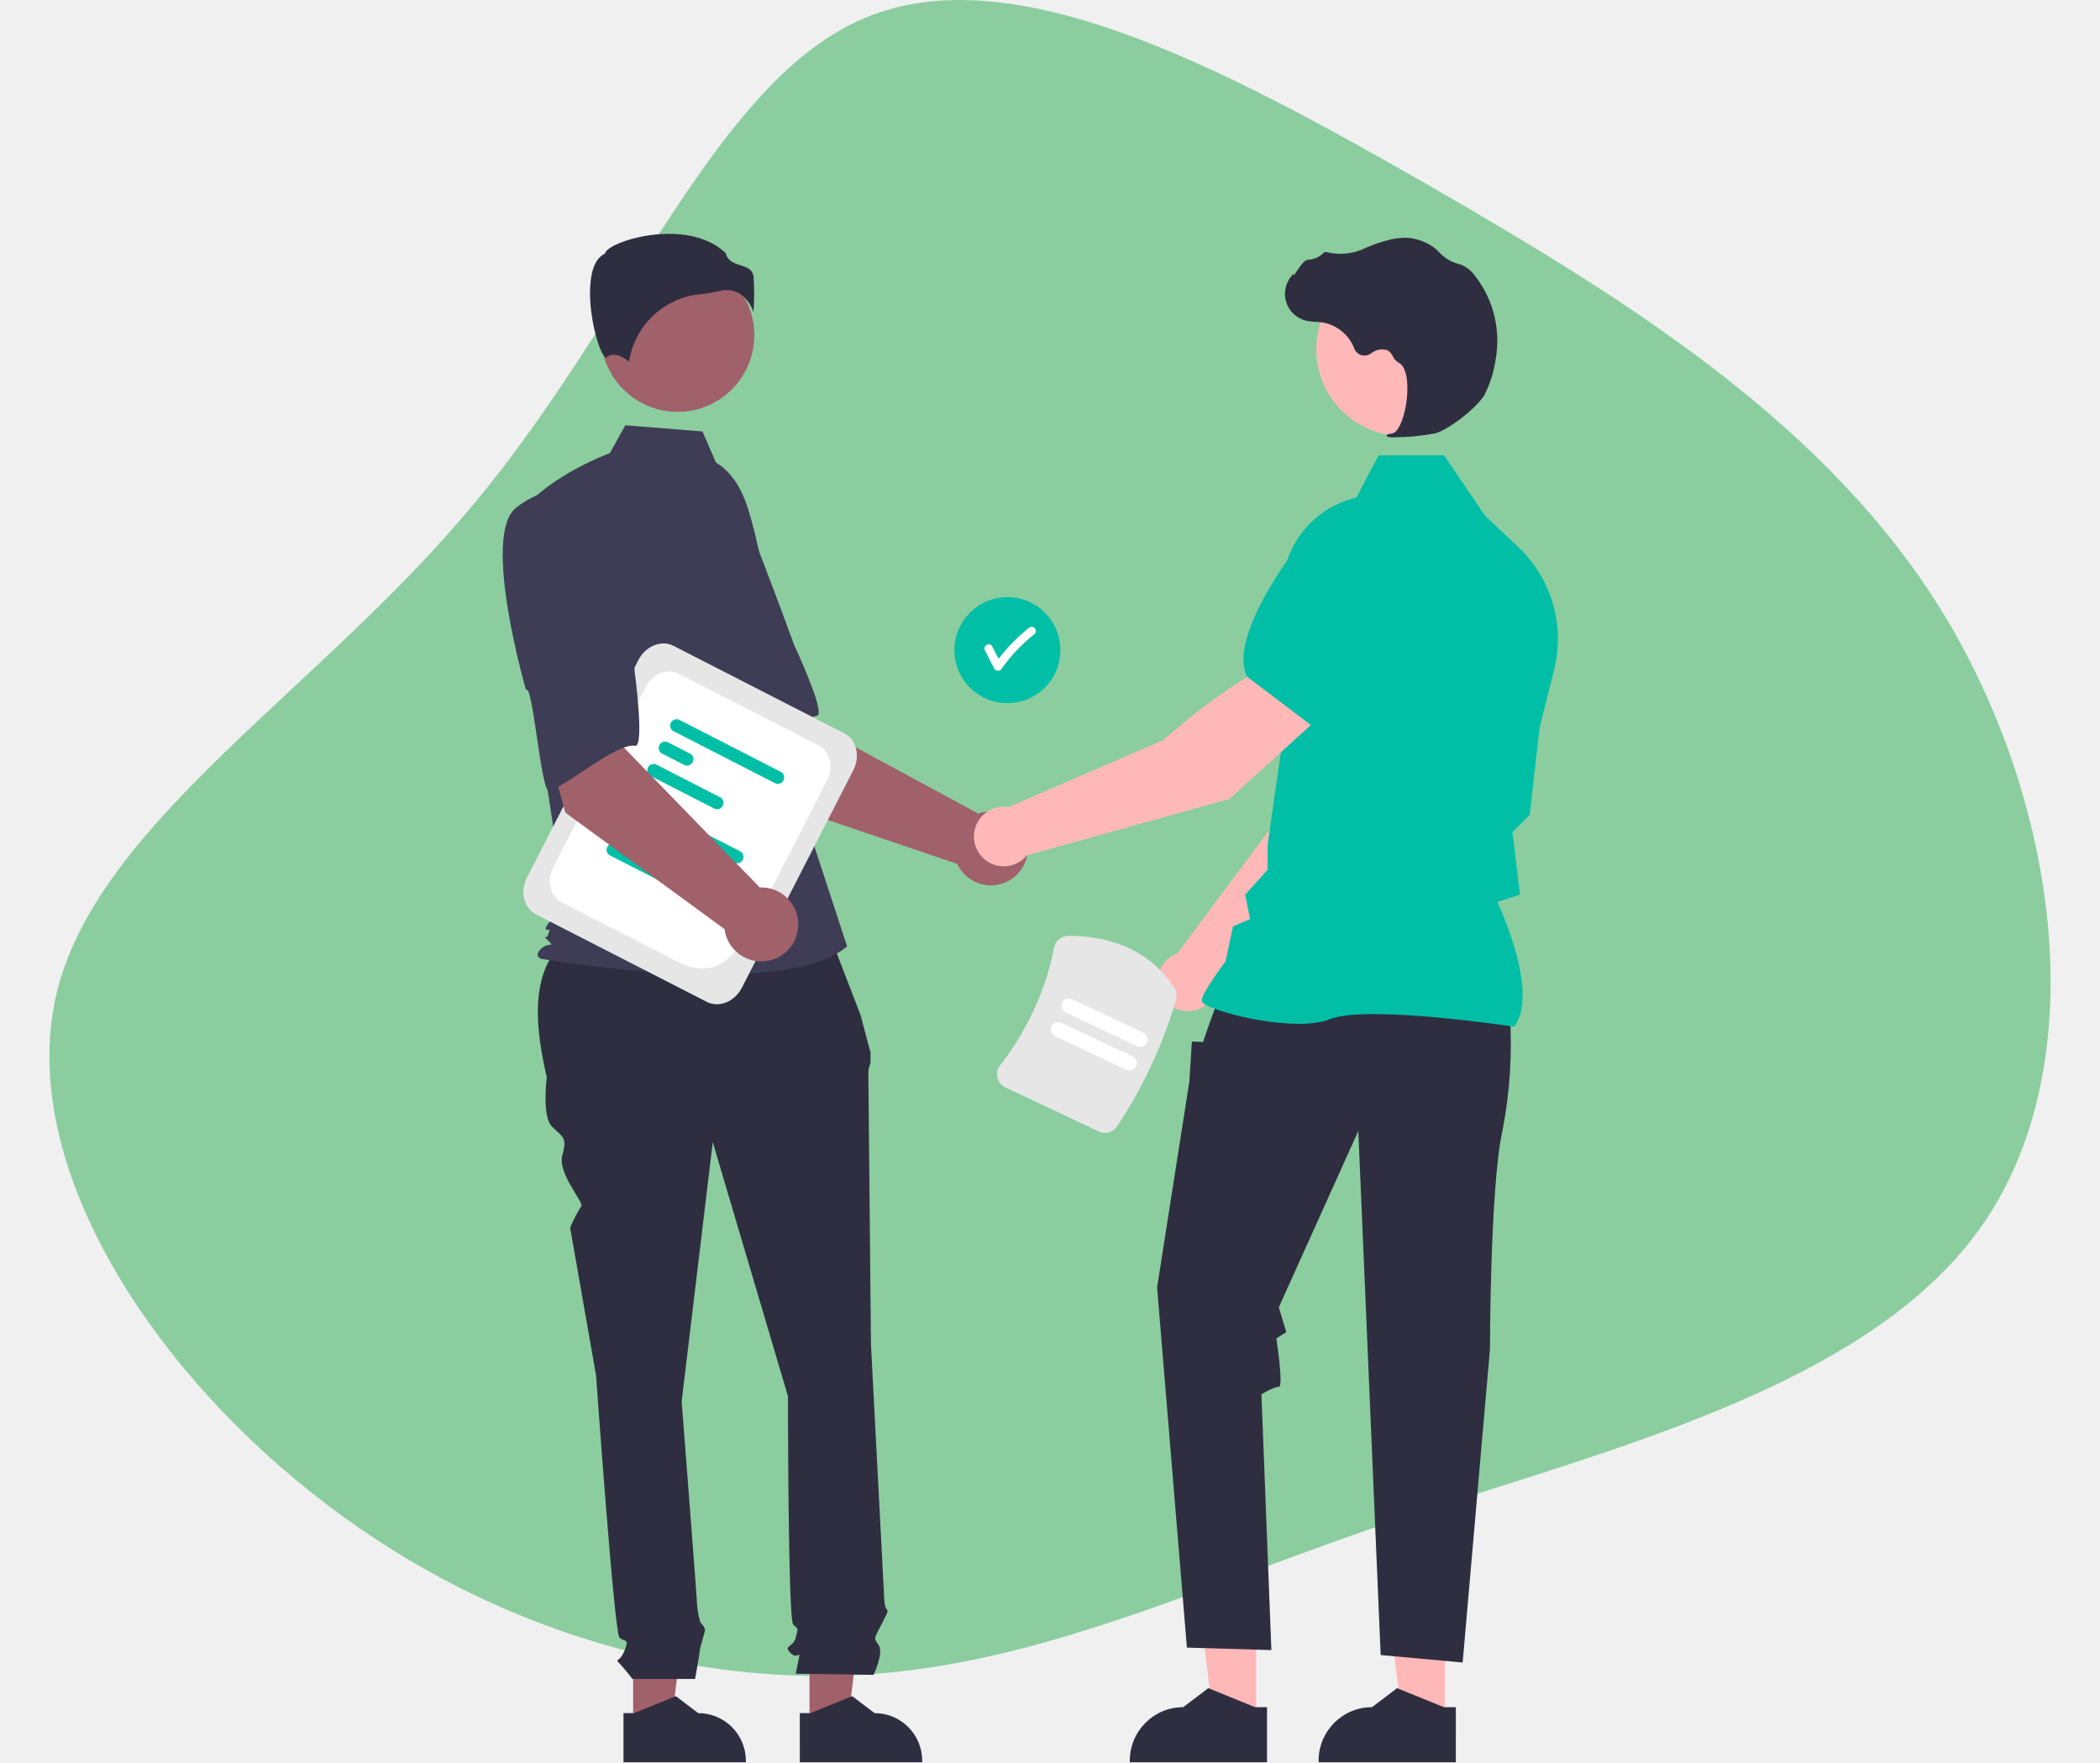
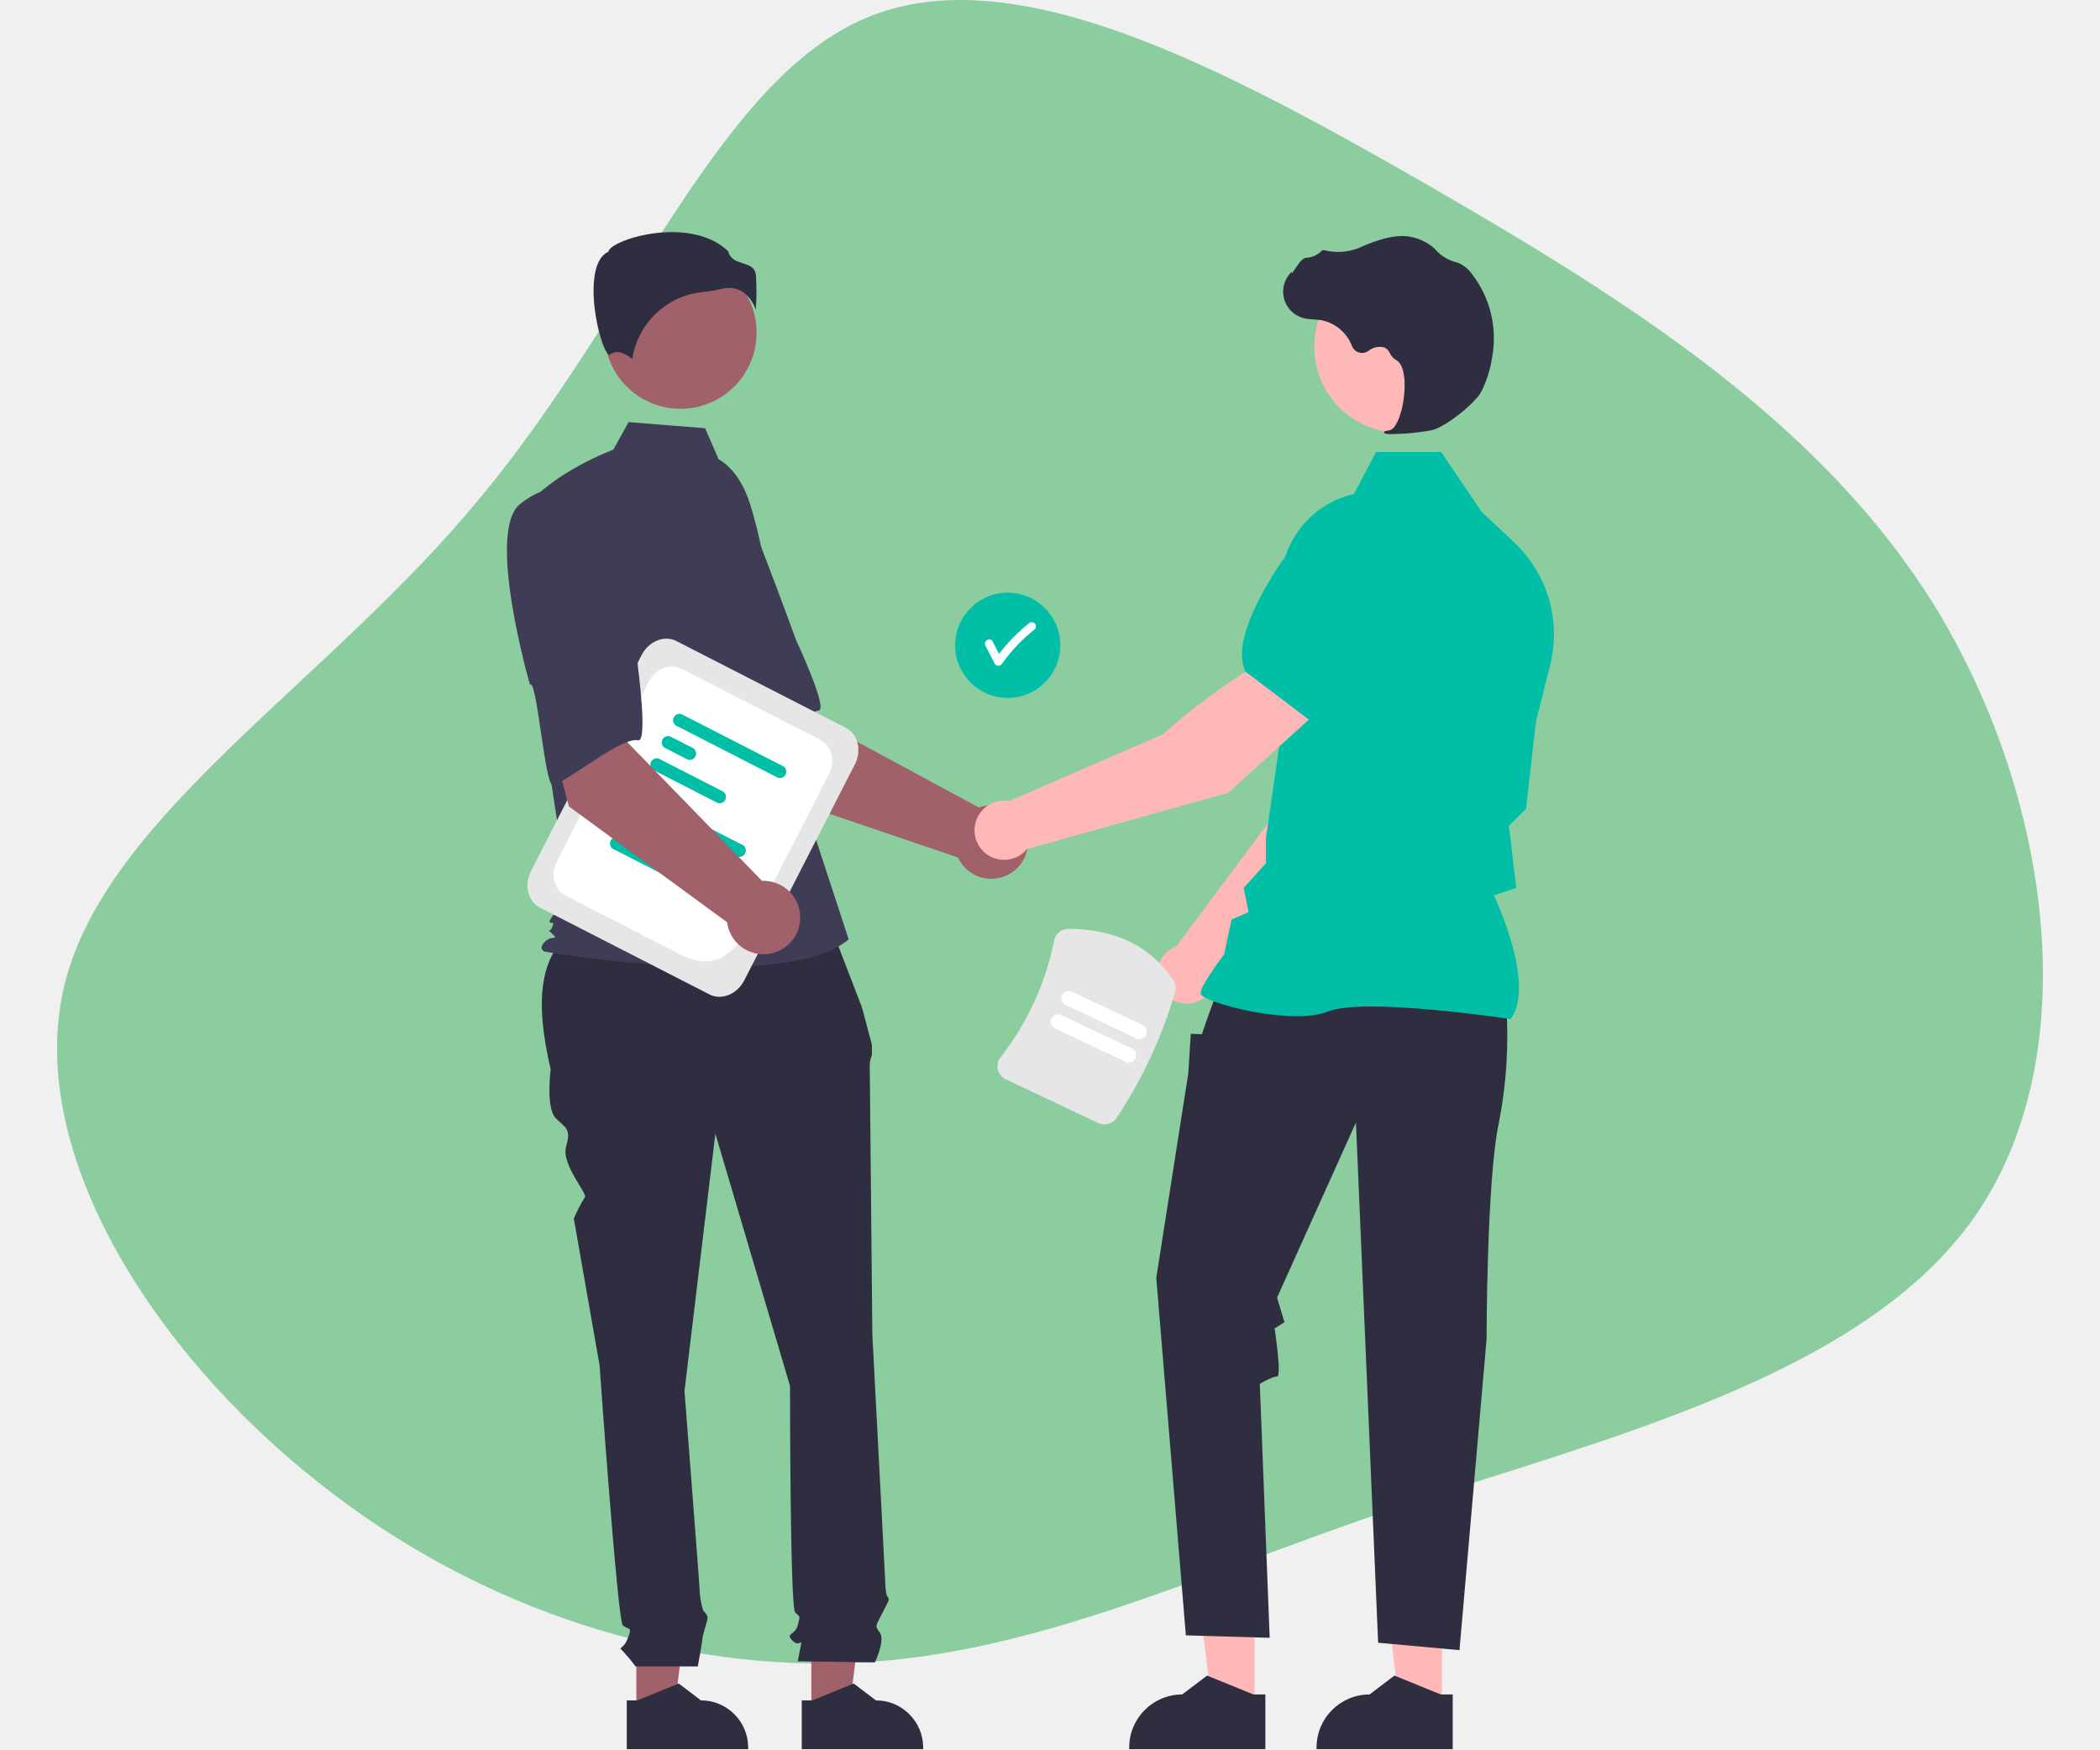
- <svg xmlns="http://www.w3.org/2000/svg" width="287.92" height="241.641" viewBox="0 0 387.92 341.641">
+ <svg xmlns="http://www.w3.org/2000/svg" width="240.92" height="200.641" viewBox="0 0 387.92 341.641">
  <defs>
    <style>.cls-1{fill:#8ccd9f;}.cls-2{fill:#00bfa6;}.cls-3{fill:#fff;}.cls-4{fill:#a0616a;}.cls-5{fill:#3f3d56;}.cls-6{fill:#2f2e41;}.cls-7{fill:#ffb8b8;}.cls-8{fill:#e6e6e6;}</style>
  </defs>
  <g id="Layer_2" data-name="Layer 2">
    <g id="Layer_1-2" data-name="Layer 1">
      <path class="cls-1" d="M1.648,191.549c8.656-32.82,51.383-58.367,80.931-94.237,29.874-35.846,46.545-81.687,75.488-93.819,28.617-12.156,69.33,9.549,109.143,32.335,39.487,22.762,77.899,46.757,100.267,83.673,22.344,37.242,28.82,87.253,7.01,118.282s-71.904,43.074-112.259,56.496c-40.204,13.596-70.669,28.568-105.414,30.431S83.219,315.173,50.999,289.503C18.604,263.984-6.834,224.218,1.648,191.549Z" />
      <circle class="cls-2" cx="185.701" cy="126.036" r="10.274" />
      <path class="cls-3" d="M190.975,121.755a.831.831,0,0,0-1.147,0,34.027,34.027,0,0,0-5.83,5.955q-.623-1.206-1.246-2.411c-.48-.928-1.88-.108-1.401.819q.911,1.763,1.823,3.527a.821.821,0,0,0,1.401,0,32.85,32.85,0,0,1,6.4-6.742A.816.816,0,0,0,190.975,121.755Z" />
      <path class="cls-4" d="M139.732,155.168l-15.492-24.33,17.94-9.608,4.709,18.563,33.176,17.927a7.173,7.173,0,1,1-4.082,9.759Z" />
      <path class="cls-5" d="M112.921,101.657c-4.868,7.147,12.431,33.126,12.431,33.126.843-1.817,8.899,18.582,10.248,17.377,3.835-3.425,9.838-12.964,13.175-13.39,1.908-.243-4.426-13.777-4.426-13.777s-2.895-7.992-6.823-18.2A18.332,18.332,0,0,0,124.21,95.15S117.789,94.51,112.921,101.657Z" />
      <polygon class="cls-4" points="113.159 334.509 120.516 334.508 124.017 306.129 113.157 306.129 113.159 334.509" />
      <path class="cls-6" d="M111.282,332.106l2.071,0,8.085-3.288,4.333,3.288h.001a9.235,9.235,0,0,1,9.234,9.234v.3l-23.724.001Z" />
      <polygon class="cls-4" points="147.341 334.509 154.698 334.508 158.199 306.129 147.34 306.129 147.341 334.509" />
      <path class="cls-6" d="M145.464,332.106l2.071,0,8.085-3.288,4.334,3.288h.001a9.235,9.235,0,0,1,9.234,9.234v.3l-23.724.001Z" />
      <path class="cls-6" d="M150.526,179.356l-47.857,1.196c-9.089,4.937-9.227,15.622-6.249,28.308,0,0-1.005,7.54,1.005,9.551s3.016,2.011,2.011,5.529,4.306,9.266,3.661,9.911a26.005,26.005,0,0,0-2.153,4.164l5.027,28.653s3.519,49.765,4.524,50.771,2.011,0,1.005,2.513-2.011,1.508-1.005,2.513a37.005,37.005,0,0,1,2.513,3.016h12.153s.916-5.027.916-5.529,1.005-3.519,1.005-4.021-.888-1.391-.888-1.391a16.532,16.532,0,0,1-.62-3.133c0-1.005-3.016-39.712-3.016-39.712l6.032-50.268L143.169,270.69s0,43.23,1.005,44.236,1.005.503.503,2.513-2.513,1.508-1.005,3.016,2.011-1.005,1.508,1.508l-.503,2.513,15.08.216s2.011-4.237,1.005-5.745-.945-1.096.281-3.564,1.729-2.971,1.227-3.473-.503-3.176-.503-3.176l-2.513-48.097s-.503-50.771-.503-52.279a5.014,5.014,0,0,1,.418-2.261v-2.047l-1.926-7.253Z" />
      <circle class="cls-4" cx="121.777" cy="64.975" r="14.87" />
      <path class="cls-5" d="M129.212,89.672c3.204,1.905,5.12,5.404,6.22,8.964a84.952,84.952,0,0,1,3.651,20.297l1.162,20.624,14.39,43.914c-12.471,10.553-59.349,2.398-59.349,2.398s-1.439-.48,0-1.919,2.84-.164,1.401-1.603-.447.164.033-1.275,0-.48-.48-.959,3.713-4.797,3.713-4.797l-3.837-25.207L91.319,99.265c5.756-7.195,17.332-11.436,17.332-11.436l2.991-5.384,14.955,1.196Z" />
      <path class="cls-6" d="M134.035,57.075a6.891,6.891,0,0,1,2.448,3.439,48.405,48.405,0,0,0,.032-6.747c-.175-1.579-1.287-1.934-2.574-2.346-1.163-.372-2.477-.792-2.831-2.325-4.674-4.547-12.811-4.318-18.379-2.732-3.064.873-4.827,1.994-4.985,2.651l-.033.135-.124.062c-2.362,1.181-2.822,4.91-2.791,7.83.058,5.502,1.957,11.751,3.028,12.259.057.027.071.016.096-.004h0c1.611-1.288,3.578.098,4.442.851a15.465,15.465,0,0,1,13.847-13.117,24.259,24.259,0,0,0,3.338-.56,7.027,7.027,0,0,1,1.705-.224A4.852,4.852,0,0,1,134.035,57.075Z" />
      <path class="cls-7" d="M226.343,191.204l28.604-29.046,7.536-23.231-12.127-4.905c-6.008,6.06-12.192,24.611-12.192,24.611l-19.523,26.202c-.156.058-.311.119-.464.192a5.779,5.779,0,1,0,8.167,6.178Z" />
      <path class="cls-2" d="M247.047,136.679l15.336,4.436.057-.011c5.637-1.095,10.097-10.463,12.845-18.129a10.596,10.596,0,0,0-5.74-13.279h0a10.619,10.619,0,0,0-11.082,1.69l-7.646,6.585Z" />
      <polygon class="cls-7" points="233.926 333.646 225.678 333.645 221.754 301.832 233.927 301.833 233.926 333.646" />
      <path class="cls-6" d="M236.03,330.953l-2.321,0-9.064-3.686-4.858,3.685h-.001a10.352,10.352,0,0,0-10.351,10.351v.336l26.595.001Z" />
      <polygon class="cls-7" points="270.523 333.646 262.275 333.645 258.352 301.832 270.525 301.833 270.523 333.646" />
      <path class="cls-6" d="M272.627,330.953l-2.322,0-9.064-3.686-4.858,3.685h-.001a10.352,10.352,0,0,0-10.351,10.351v.336l26.595.001Z" />
      <path class="cls-6" d="M283.1,196.614a87.552,87.552,0,0,1-1.445,22.633c-2.408,11.076-2.408,42.268-2.408,42.268l-5.297,60.783-15.891-1.445L253.725,219.247l-15.409,34.19,1.445,4.815-1.924,1.204s1.443,9.39.48,9.39-3.371,1.445-3.371,1.445l1.926,49.599-16.372-.482L214.72,249.584l6.26-39.968.481-7.705,2.167.089,1.103-3.219,2.027-5.538Z" />
      <path class="cls-2" d="M283.932,199.042l.086-.12c4.584-6.417-2.31-21.837-3.35-24.073l4.379-1.421-.986-8.383-.467-3.737,3.347-3.347.009-.083,1.926-16.854,2.801-11.194a24.576,24.576,0,0,0-6.976-23.817l-6.474-6.104L270.36,88.267H257.673l-4.35,8.217a18.492,18.492,0,0,0-14.308,18.88l.986,21.55-3.86,26.832-.002,4.856-4.343,4.827.949,4.742-3.306,1.417-1.46,6.811c-.604.797-4.591,6.113-4.591,7.567,0,.218.161.429.507.663,2.717,1.84,17.735,5.591,24.382,2.931,7.08-2.831,35.225,1.416,35.509,1.459Z" />
      <circle class="cls-7" cx="262.378" cy="67.707" r="16.802" />
      <path class="cls-6" d="M260.768,84.781a45.703,45.703,0,0,0,7.757-.744c2.534-.584,8.126-4.907,9.649-7.462h0a22.451,22.451,0,0,0,2.183-6.961,20.428,20.428,0,0,0-3.99-16.12,6.454,6.454,0,0,0-2.663-2.157c-.094-.034-.191-.064-.289-.089a7.963,7.963,0,0,1-4.023-2.348,6.574,6.574,0,0,0-.676-.66,9.81,9.81,0,0,0-4.144-1.948c-2.449-.588-5.951.149-10.411,2.192a11.006,11.006,0,0,1-6.643.376.624.624,0,0,0-.582.216,4.403,4.403,0,0,1-2.961,1.27c-.68.048-1.371,1.009-2.203,2.261-.189.284-.409.616-.569.819l-.032-.38-.374.435a5.344,5.344,0,0,0,2.636,8.641,10.421,10.421,0,0,0,2.104.28c.43.028.874.056,1.301.119a8.057,8.057,0,0,1,6.12,5.072,2.107,2.107,0,0,0,3.205.941,3.482,3.482,0,0,1,3.156-.659,2.312,2.312,0,0,1,1.051,1.132,3.011,3.011,0,0,0,1.177,1.303c1.749.846,1.97,4.786,1.435,8.089-.516,3.184-1.638,5.506-2.729,5.648-.84.109-.935.171-.992.322l-.051.135.098.122A3.44,3.44,0,0,0,260.768,84.781Z" />
      <path class="cls-7" d="M246.828,138.476l-8.076-10.291c-8.227,2.265-22.824,15.277-22.824,15.277l-29.978,13.009a5.776,5.776,0,1,0,3.509,9.358l39.271-10.956Z" />
      <path class="cls-2" d="M244.892,140.829l12.744-14.206.708-10.066a10.62,10.62,0,0,0-5.27-9.894h0A10.595,10.595,0,0,0,238.997,110c-4.503,6.786-9.347,15.962-6.854,21.135l.025.052Z" />
      <path class="cls-8" d="M127.436,194.225,94.315,177.262c-2.356-1.207-3.136-4.407-1.74-7.134l21.596-42.167c1.397-2.727,4.45-3.964,6.806-2.758l33.121,16.963c2.356,1.207,3.136,4.407,1.74,7.134l-21.596,42.167C132.845,194.194,129.792,195.431,127.436,194.225Z" />
      <path class="cls-3" d="M121.777,186.427l-22.503-11.525c-2.207-1.13-2.938-4.127-1.629-6.681l17.941-35.032c1.308-2.554,4.167-3.713,6.374-2.583l27.179,13.92c2.207,1.13,2.937,4.127,1.629,6.681l-9.747,19.031C135.195,181.615,131.605,191.46,121.777,186.427Z" />
      <path class="cls-2" d="M132.903,167.296,112.972,157.088a1.246,1.246,0,0,1,1.124-2.196L134.028,165.1a1.247,1.247,0,0,1-1.124,2.196Z" />
      <path class="cls-2" d="M115.299,163.755l-4.549-2.329a1.247,1.247,0,0,1,1.125-2.196l4.549,2.329a1.247,1.247,0,0,1-1.125,2.196Z" />
      <path class="cls-2" d="M121.133,172.219l-12.605-6.455a1.247,1.247,0,0,1,1.125-2.196l12.605,6.455a1.247,1.247,0,0,1-1.125,2.196Z" />
      <path class="cls-2" d="M140.791,151.895l-19.932-10.208a1.247,1.247,0,0,1,1.125-2.196L141.915,149.7a1.247,1.247,0,0,1-1.124,2.196Z" />
      <path class="cls-2" d="M123.186,148.355l-4.549-2.33a1.247,1.247,0,0,1,1.125-2.196l4.549,2.329a1.247,1.247,0,0,1-1.125,2.196Z" />
      <path class="cls-2" d="M129.02,156.819l-12.605-6.455a1.247,1.247,0,0,1,1.125-2.196l12.605,6.455a1.247,1.247,0,0,1-1.125,2.196Z" />
      <path class="cls-4" d="M99.99,157.514,92.507,129.658l19.995-3.785-1.075,19.12L137.7,172.045a7.173,7.173,0,1,1-6.821,8.085Z" />
      <path class="cls-5" d="M90.461,98.425c-6.787,5.358,1.924,35.329,1.924,35.329,1.349-1.48,2.916,20.396,4.565,19.651,4.685-2.117,13.273-9.417,16.584-8.822,1.893.34-.09-14.47-.09-14.47s-.365-8.492-1.051-19.408a18.332,18.332,0,0,0-9.21-15.102S97.249,93.067,90.461,98.425Z" />
      <path class="cls-8" d="M203.393,219.343l-18.074-8.535a2.828,2.828,0,0,1-1.552-1.916,2.77,2.77,0,0,1,.515-2.36,54.385,54.385,0,0,0,10.497-22.847,2.81,2.81,0,0,1,2.753-2.266c9.218.031,16.107,3.397,20.476,10.003a2.845,2.845,0,0,1,.372,2.366,88.96,88.96,0,0,1-11.414,24.552A2.822,2.822,0,0,1,203.393,219.343Z" />
      <path class="cls-3" d="M208.71,207.373l-13.82-6.526a1.434,1.434,0,0,1,1.224-2.593h0l13.82,6.526a1.434,1.434,0,1,1-1.224,2.593Z" />
      <path class="cls-3" d="M210.857,202.826l-13.82-6.526a1.434,1.434,0,1,1,1.224-2.593h0l13.82,6.526a1.434,1.434,0,0,1-1.224,2.593h0Z" />
    </g>
  </g>
</svg>
